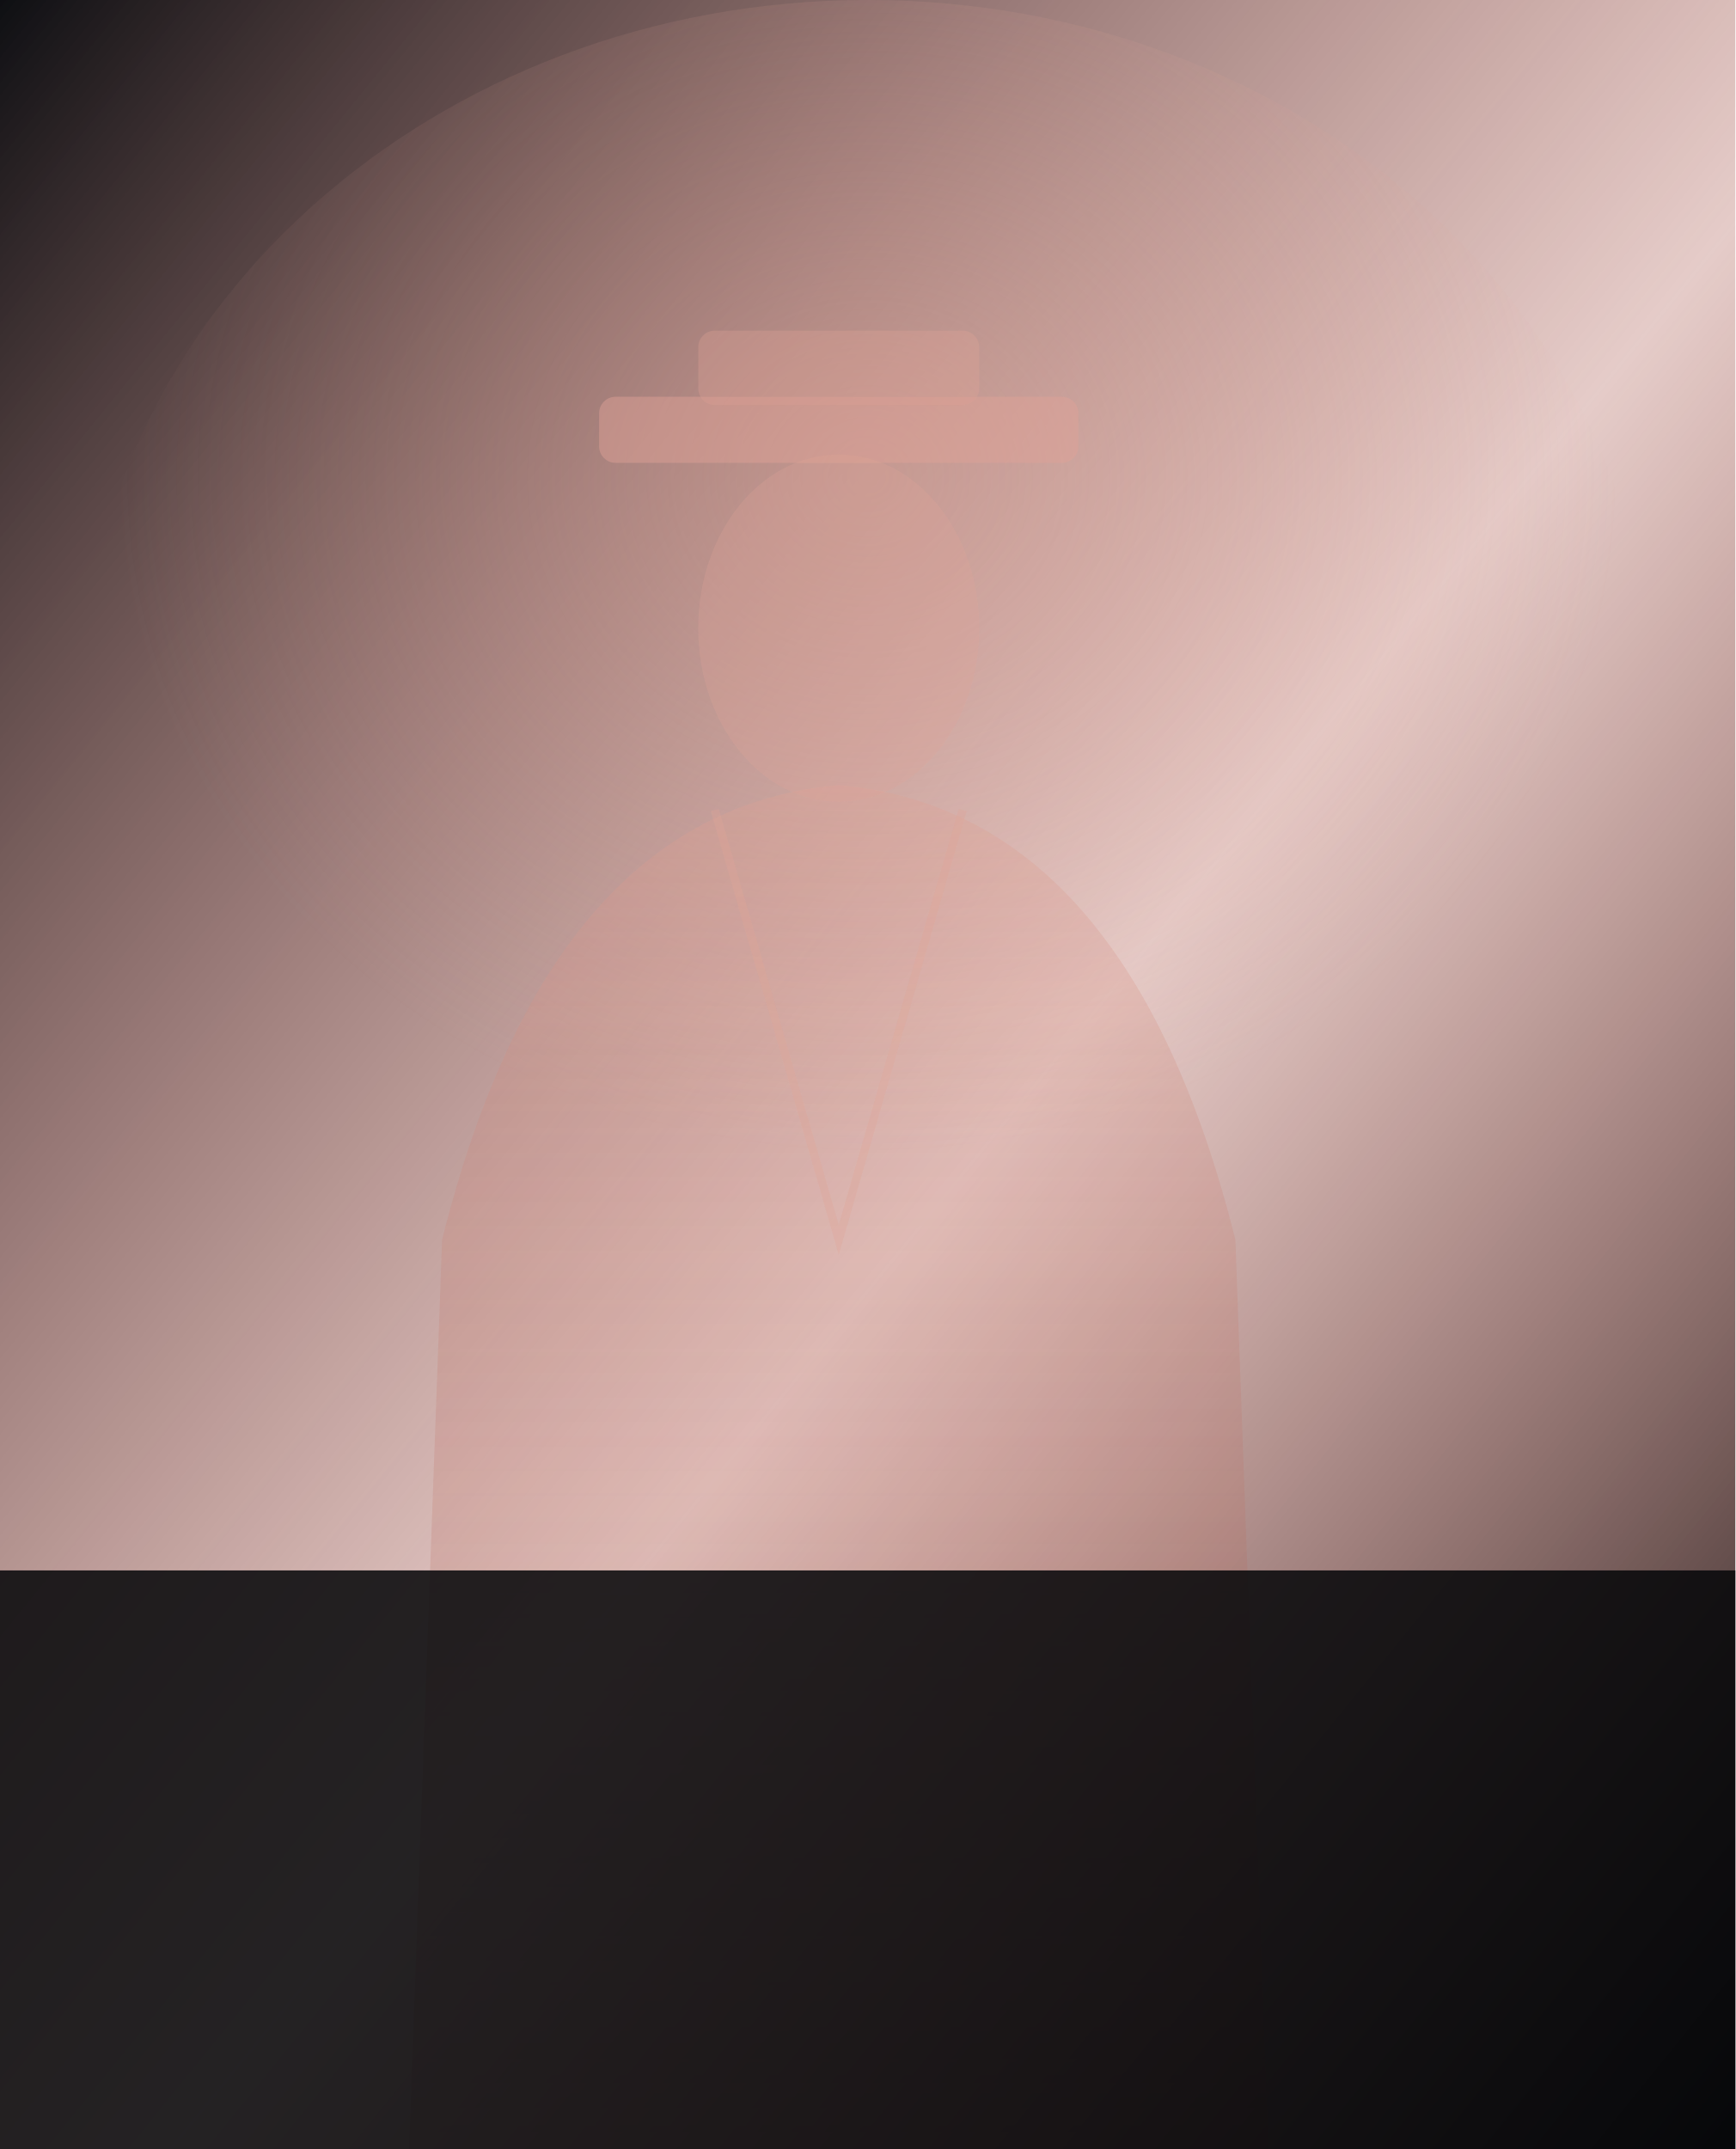
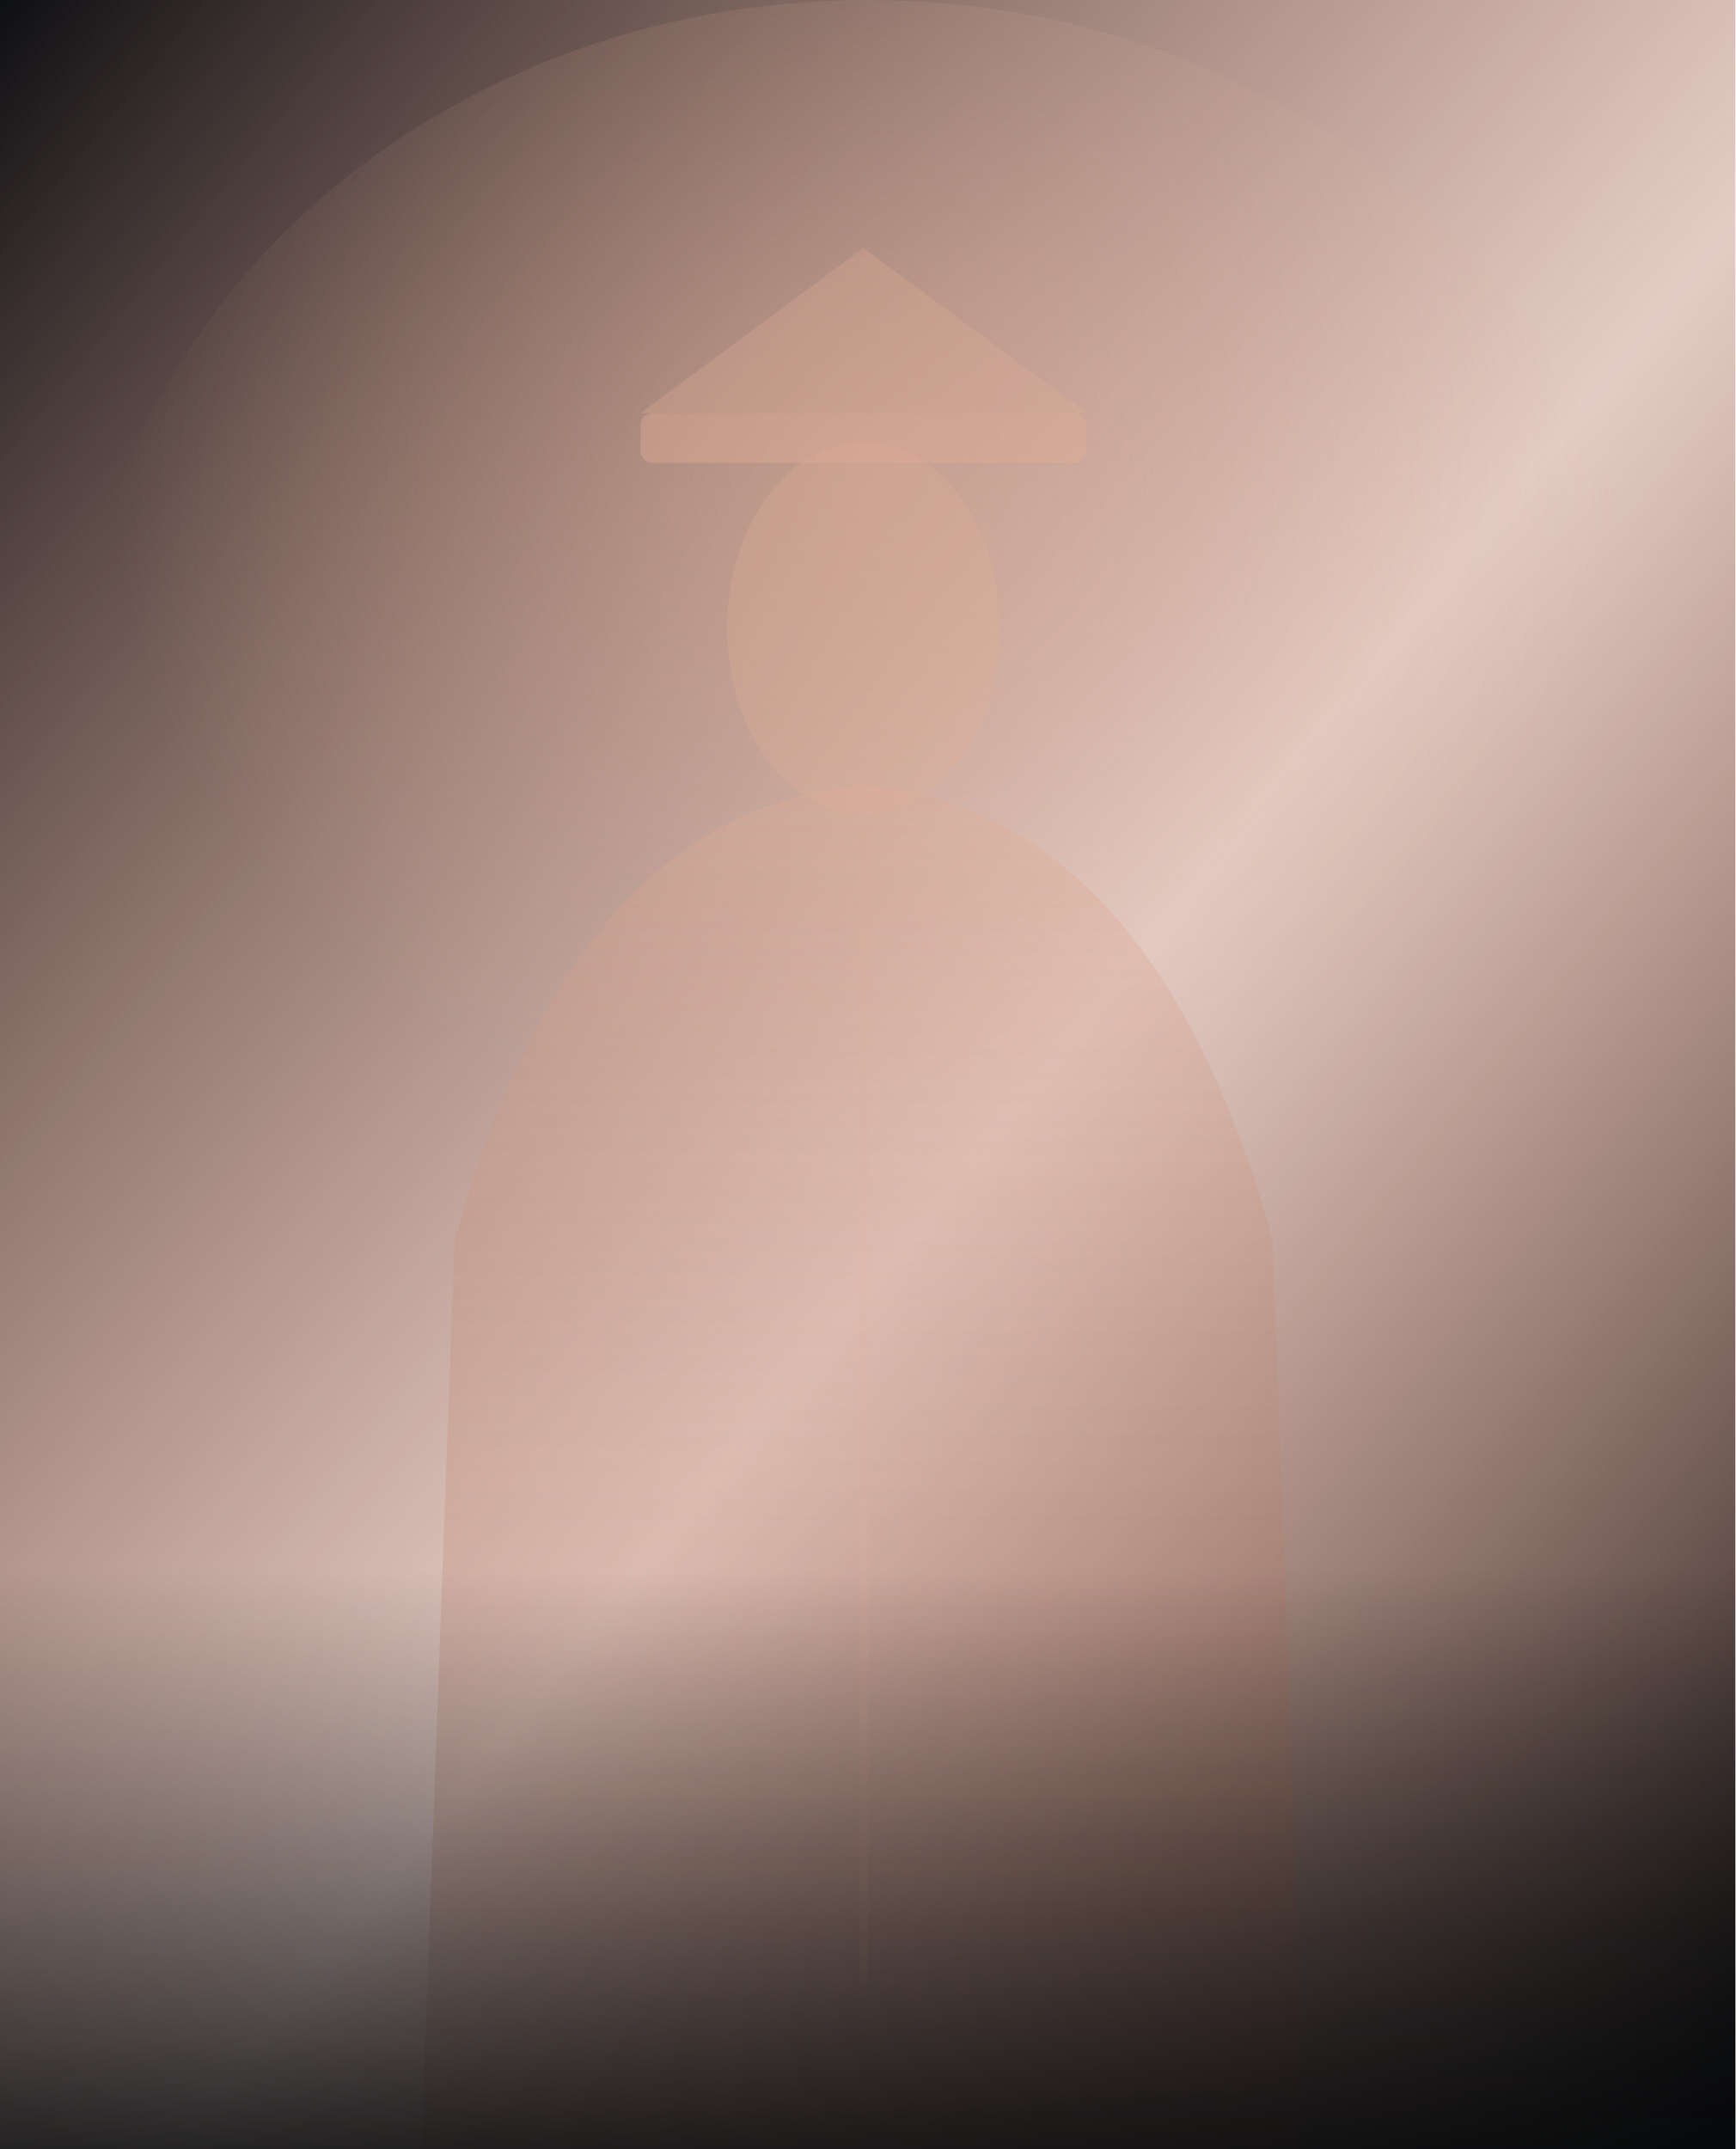
<svg xmlns="http://www.w3.org/2000/svg" viewBox="0 0 420 520" width="420" height="520">
  <defs>
    <linearGradient id="pbg" x1="0" y1="0" x2="1" y2="1">
      <stop offset="0%" stop-color="#0b0d11" />
-       <stop offset="55%" stop-color="rgba(155,58,46,0.26)" />
+       <stop offset="55%" stop-color="rgba(155,73,46,0.28)" />
      <stop offset="100%" stop-color="#07090b" />
    </linearGradient>
    <radialGradient id="pglow" cx="50%" cy="34%" r="48%">
-       <stop offset="0%" stop-color="rgba(224,163,150,0.42)" />
-       <stop offset="100%" stop-color="rgba(224,163,150,0)" />
+       <stop offset="0%" stop-color="rgba(224,173,150,0.44)" />
+       <stop offset="100%" stop-color="rgba(224,173,150,0)" />
    </radialGradient>
    <linearGradient id="robe" x1="0" y1="0" x2="0" y2="1">
-       <stop offset="0%" stop-color="rgba(224,163,150,0.34)" />
-       <stop offset="100%" stop-color="rgba(155,58,46,0.12)" />
+       <stop offset="0%" stop-color="rgba(224,173,150,0.34)" />
+       <stop offset="100%" stop-color="rgba(155,73,46,0.12)" />
+     </linearGradient>
+     <linearGradient id="pbg2" x1="0" y1="0" x2="0" y2="1">
+       <stop offset="0%" stop-color="rgba(6,8,10,0)" />
+       <stop offset="100%" stop-color="rgba(6,8,10,0.86)" />
    </linearGradient>
  </defs>
  <rect width="420" height="520" fill="url(#pbg)" />
  <ellipse cx="210" cy="170" rx="190" ry="170" fill="url(#pglow)" />
-   <g transform="translate(203 0)" opacity="0.9">
-     <rect x="-58" y="96" width="116" height="16" rx="4" fill="rgba(224,163,150,0.5)" />
-     <rect x="-34" y="80" width="68" height="18" rx="4" fill="rgba(224,163,150,0.34)" />
-     <ellipse cx="0" cy="152" rx="34" ry="42" fill="rgba(224,163,150,0.3)" />
-     <path d="M-96 300 Q-70 196 0 190 Q70 196 96 300 L104 520 L-104 520 Z" fill="url(#robe)" />
-     <path d="M-30 196 L0 300 L30 196" fill="none" stroke="rgba(224,163,150,0.35)" stroke-width="2" />
+   <g transform="translate(209 0)" opacity="0.92">
+     <path d="M-54 100 L0 60 L54 100 Z" fill="rgba(224,173,150,0.34)" />
+     <rect x="-54" y="100" width="108" height="12" rx="3" fill="rgba(224,173,150,0.46)" />
+     <ellipse cx="0" cy="152" rx="33" ry="45" fill="rgba(224,173,150,0.3)" />
+     <path d="M-99 300 Q-70 196 0 190 Q70 196 99 300 L107 520 L-107 520 Z" fill="url(#robe)" />
+     <path d="M0 200 L0 480" stroke="rgba(224,173,150,0.16)" stroke-width="2" />
  </g>
-   <rect y="380" width="420" height="140" fill="rgba(6,8,10,0.86)" />
+   <rect y="380" width="420" height="140" fill="url(#pbg2)" />
</svg>
